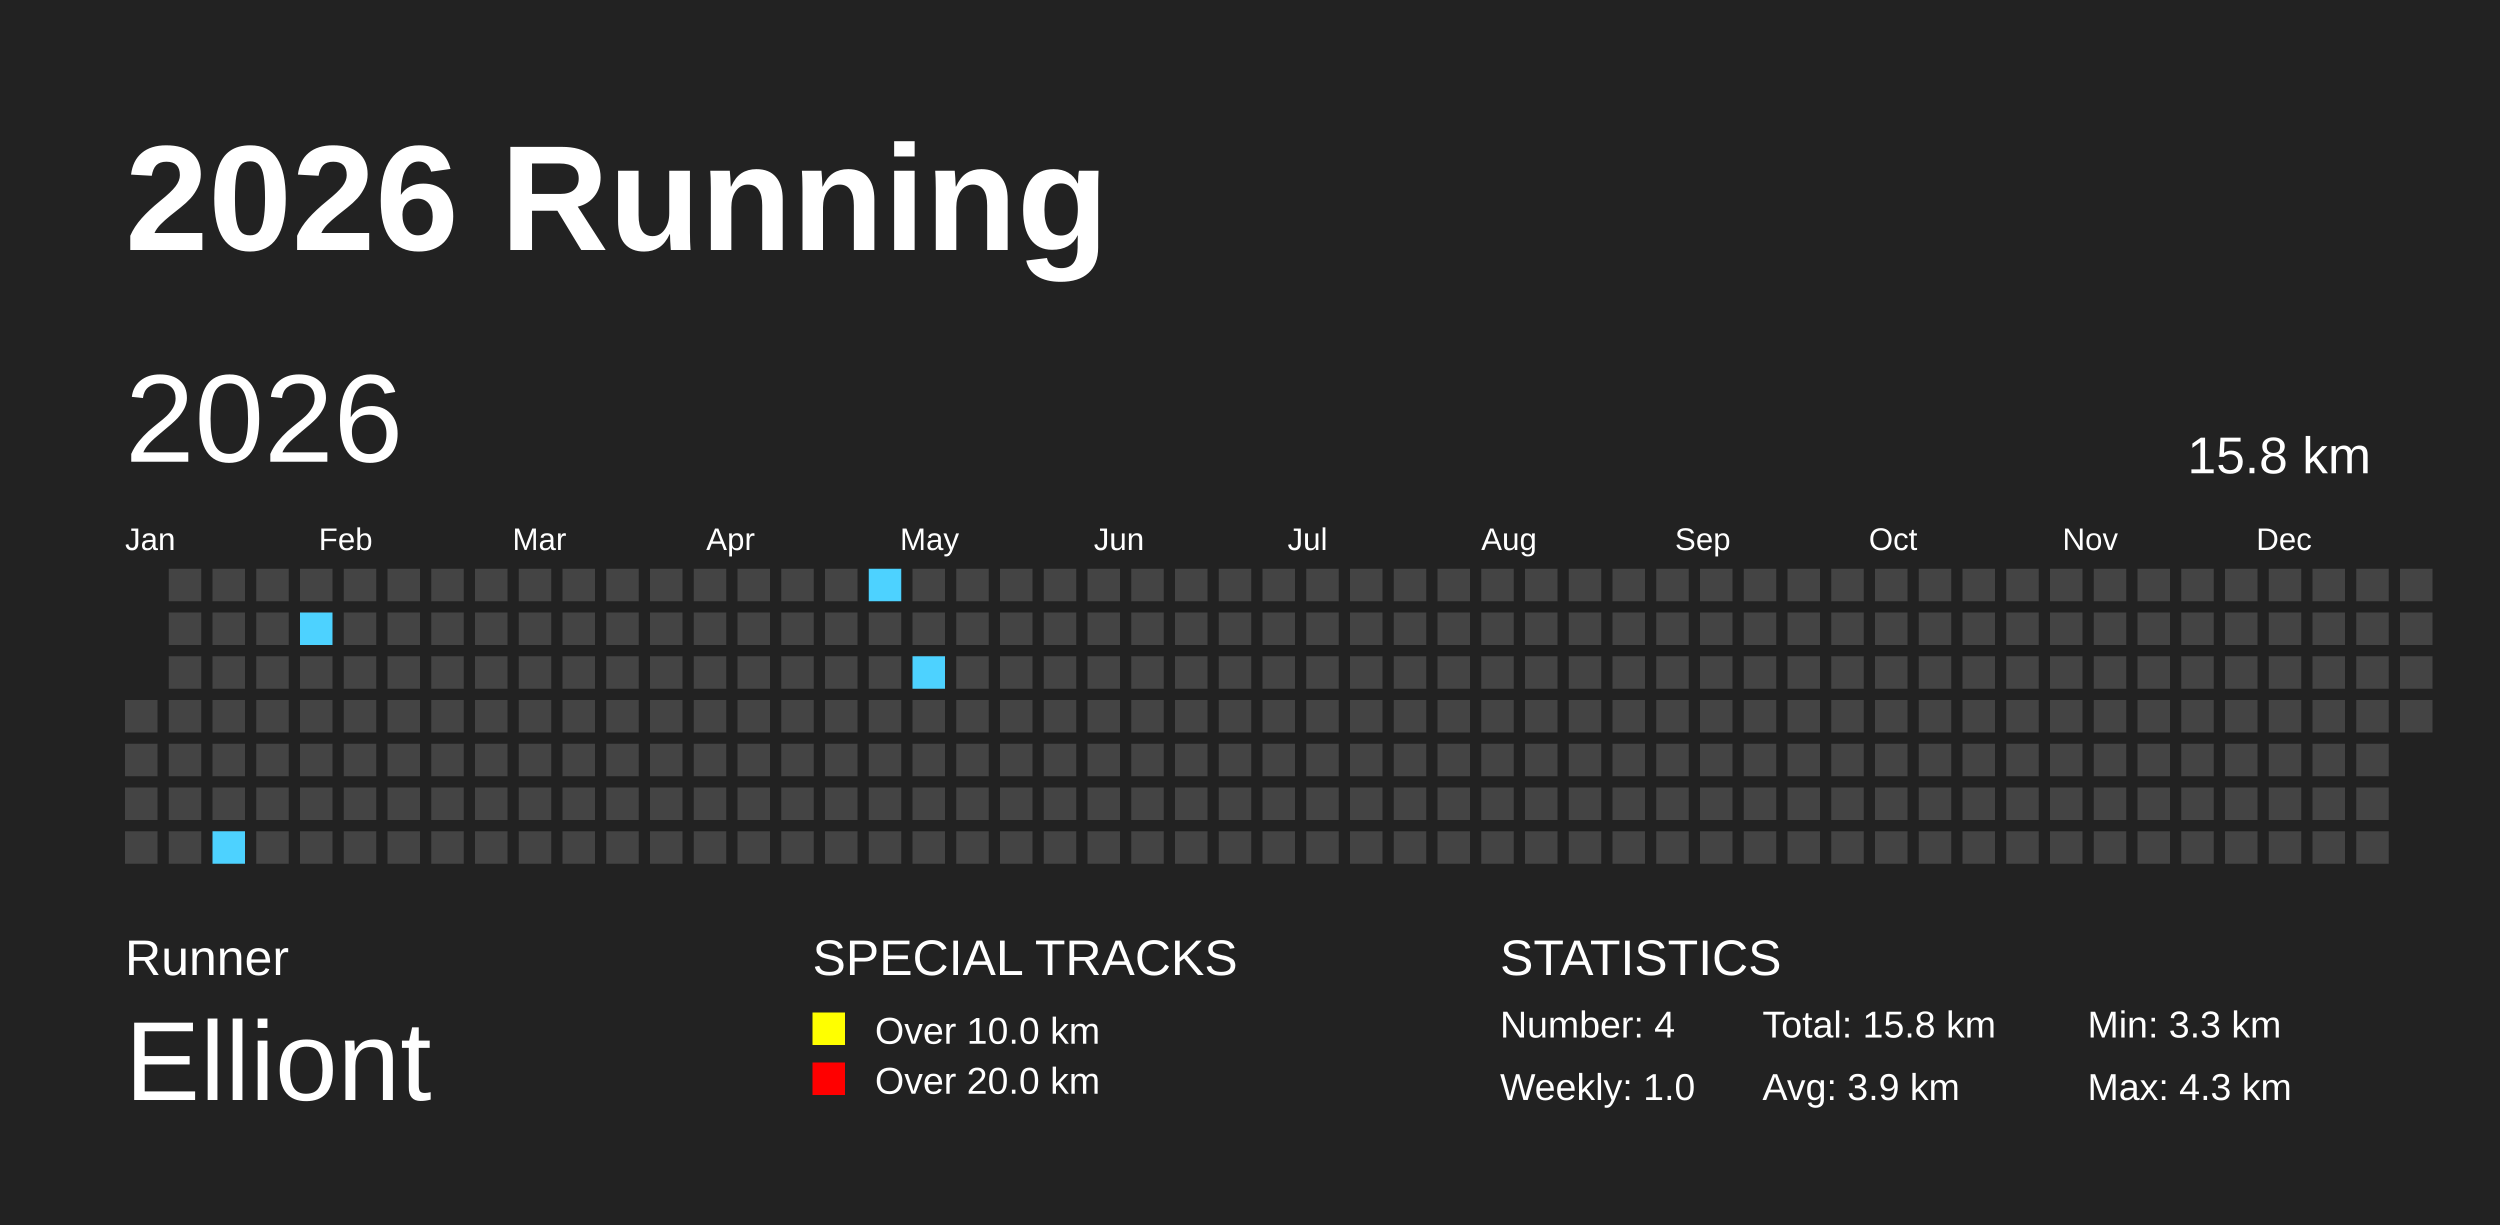
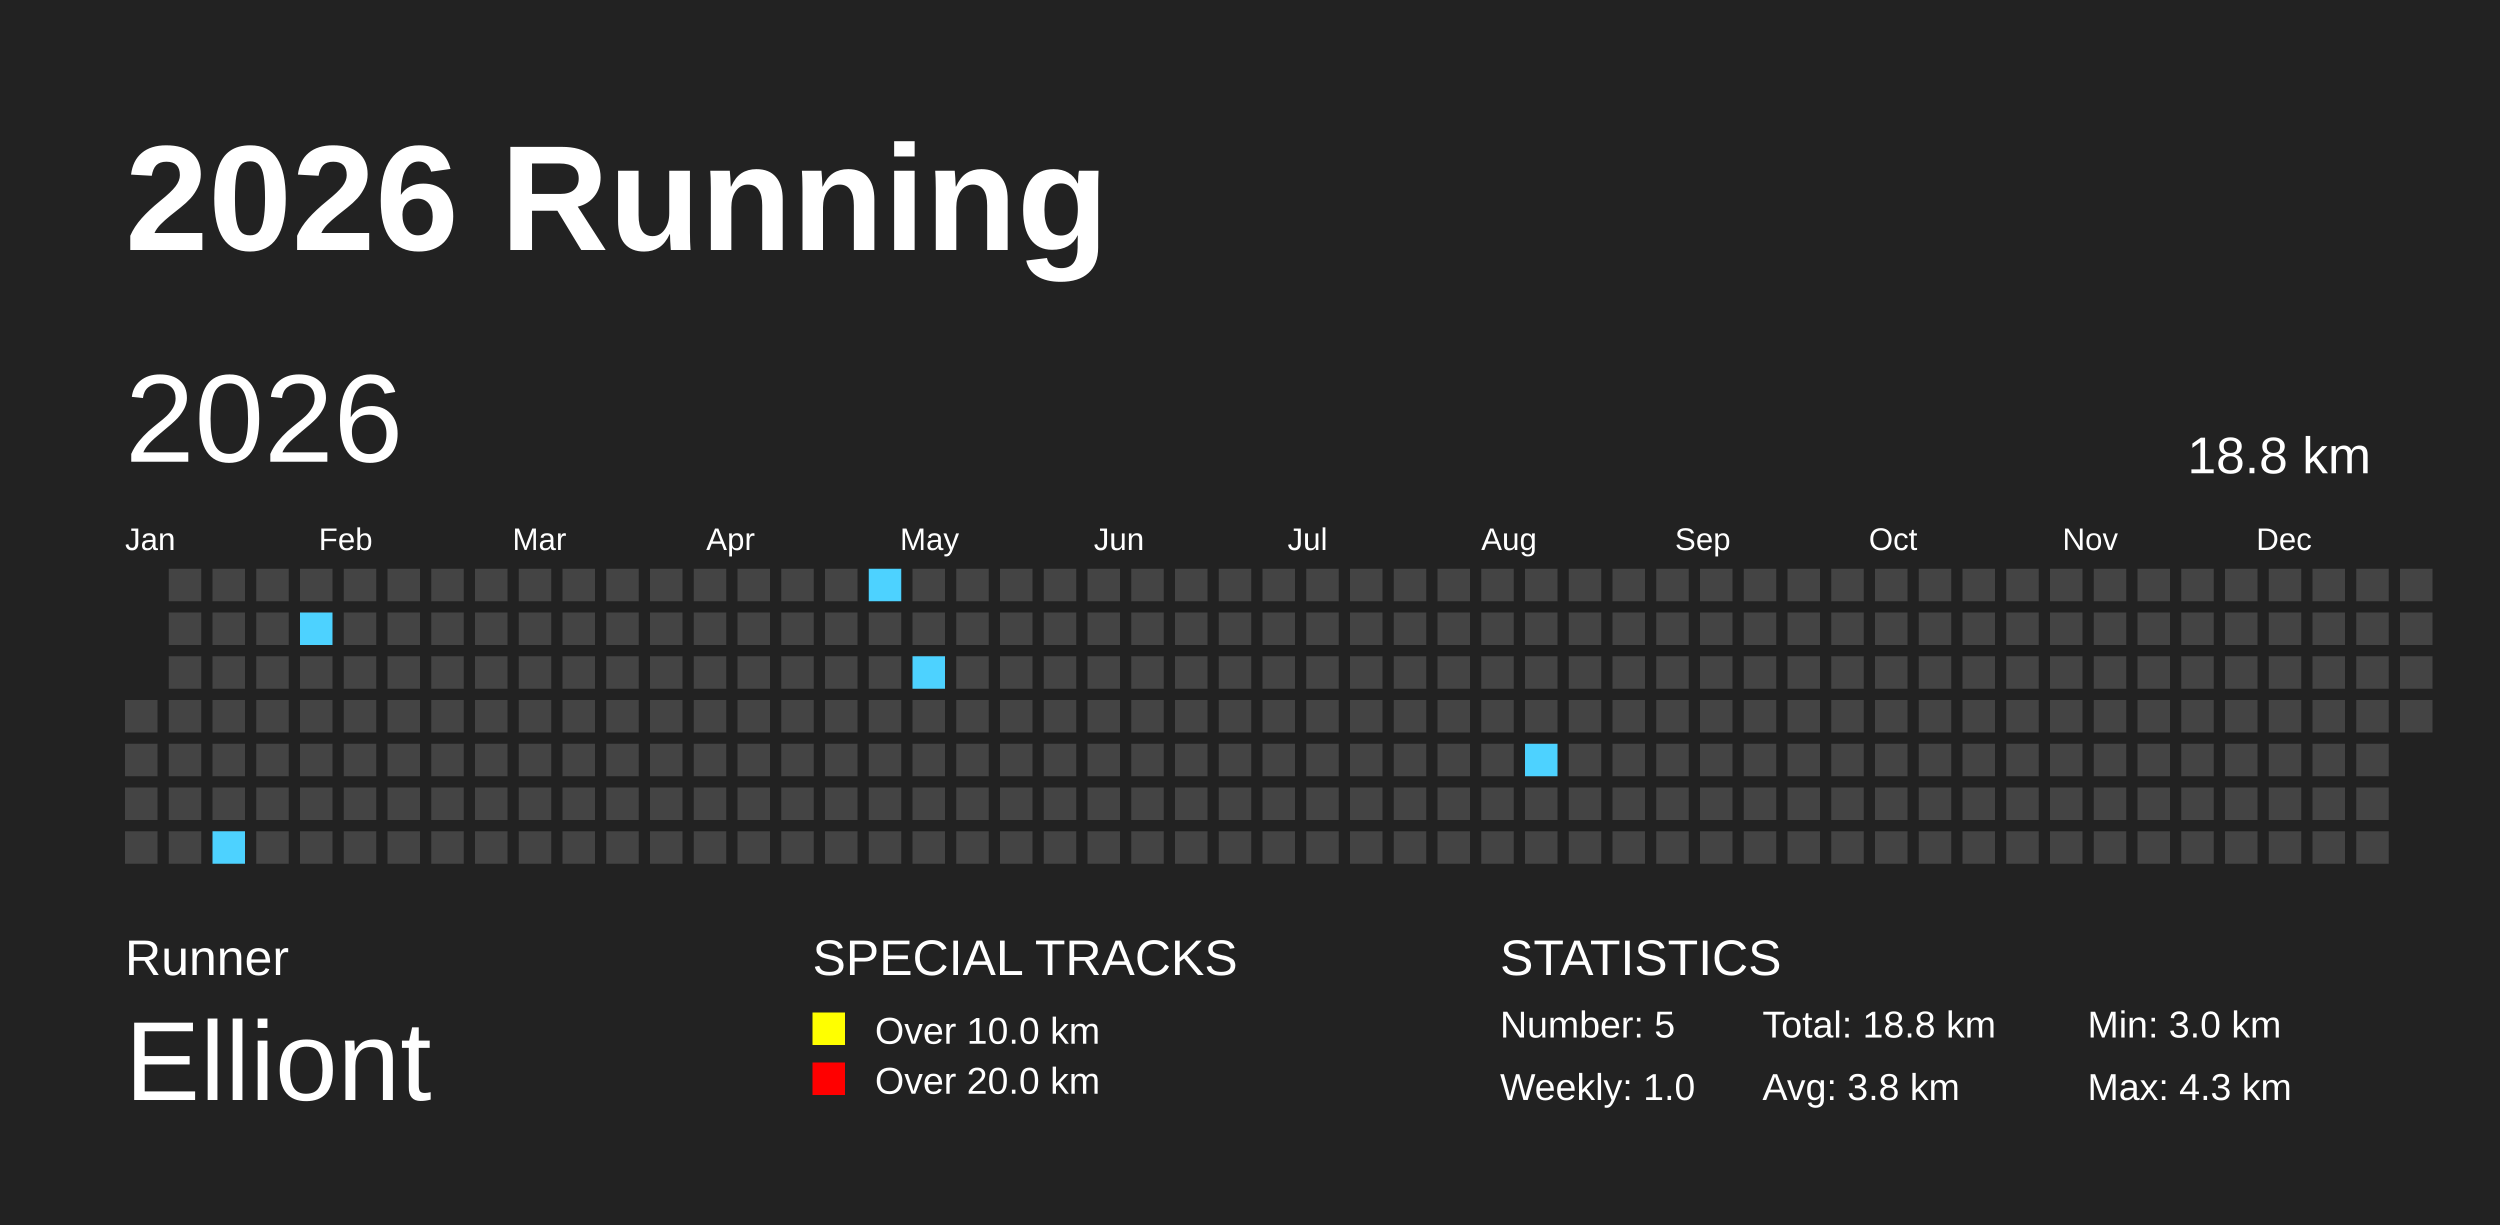
<svg xmlns="http://www.w3.org/2000/svg" baseProfile="full" height="98mm" version="1.1" viewBox="0,0,200,98" width="200mm">
  <defs />
  <rect fill="#222222" height="98" width="200" x="0" y="0" />
  <text fill="#FFFFFF" style="font-size:12px; font-family:Arial; font-weight:bold;" x="10" y="20">2026 Running</text>
  <text fill="#FFFFFF" style="font-size:4px; font-family:Arial" x="10" y="78">Runner</text>
  <text fill="#FFFFFF" style="font-size:9px; font-family:Arial" x="10" y="88">Elliont</text>
  <text fill="#FFFFFF" style="font-size:4px; font-family:Arial" x="65" y="78">SPECIAL TRACKS</text>
  <rect fill="yellow" height="2.6" width="2.6" x="65" y="81" />
  <text fill="#FFFFFF" style="font-size:3px; font-family:Arial" x="70" y="83.5">Over 10.0 km</text>
  <rect fill="red" height="2.6" width="2.6" x="65" y="85" />
  <text fill="#FFFFFF" style="font-size:3px; font-family:Arial" x="70" y="87.5">Over 20.0 km</text>
  <text fill="#FFFFFF" style="font-size:4px; font-family:Arial" x="120" y="78">STATISTICS</text>
-   <text fill="#FFFFFF" style="font-size:3px; font-family:Arial" x="120" y="83">Number: 4</text>
+   <text fill="#FFFFFF" style="font-size:3px; font-family:Arial" x="120" y="83">Number: 5</text>
  <text fill="#FFFFFF" style="font-size:3px; font-family:Arial" x="120" y="88">Weekly: 1.0</text>
-   <text fill="#FFFFFF" style="font-size:3px; font-family:Arial" x="141" y="83">Total: 15.8 km</text>
-   <text fill="#FFFFFF" style="font-size:3px; font-family:Arial" x="141" y="88">Avg: 3.9 km</text>
-   <text fill="#FFFFFF" style="font-size:3px; font-family:Arial" x="167" y="83">Min: 3.3 km</text>
+   <text fill="#FFFFFF" style="font-size:3px; font-family:Arial" x="141" y="83">Total: 18.8 km</text>
+   <text fill="#FFFFFF" style="font-size:3px; font-family:Arial" x="141" y="88">Avg: 3.8 km</text>
+   <text fill="#FFFFFF" style="font-size:3px; font-family:Arial" x="167" y="83">Min: 3.0 km</text>
  <text fill="#FFFFFF" style="font-size:3px; font-family:Arial" x="167" y="88">Max: 4.3 km</text>
  <text dominant-baseline="hanging" fill="#FFFFFF" style="font-size:10.0px; font-family:Arial;" x="10" y="30">2026</text>
-   <text dominant-baseline="hanging" fill="#FFFFFF" style="font-size:4.125px; font-family:Arial;" x="175" y="35">15.8 km</text>
+   <text dominant-baseline="hanging" fill="#FFFFFF" style="font-size:4.125px; font-family:Arial;" x="175" y="35">18.8 km</text>
  <text fill="#FFFFFF" style="font-size:2.5px; font-family:Arial" x="10.0" y="44">Jan</text>
  <text fill="#FFFFFF" style="font-size:2.5px; font-family:Arial" x="25.5" y="44">Feb</text>
  <text fill="#FFFFFF" style="font-size:2.5px; font-family:Arial" x="41.0" y="44">Mar</text>
  <text fill="#FFFFFF" style="font-size:2.5px; font-family:Arial" x="56.5" y="44">Apr</text>
  <text fill="#FFFFFF" style="font-size:2.5px; font-family:Arial" x="72.0" y="44">May</text>
  <text fill="#FFFFFF" style="font-size:2.5px; font-family:Arial" x="87.5" y="44">Jun</text>
  <text fill="#FFFFFF" style="font-size:2.5px; font-family:Arial" x="103.0" y="44">Jul</text>
  <text fill="#FFFFFF" style="font-size:2.5px; font-family:Arial" x="118.5" y="44">Aug</text>
  <text fill="#FFFFFF" style="font-size:2.5px; font-family:Arial" x="134.0" y="44">Sep</text>
  <text fill="#FFFFFF" style="font-size:2.5px; font-family:Arial" x="149.5" y="44">Oct</text>
  <text fill="#FFFFFF" style="font-size:2.5px; font-family:Arial" x="165.0" y="44">Nov</text>
  <text fill="#FFFFFF" style="font-size:2.5px; font-family:Arial" x="180.5" y="44">Dec</text>
  <rect fill="#444444" height="2.6" width="2.6" x="10.0" y="56.0" />
  <rect fill="#444444" height="2.6" width="2.6" x="10.0" y="59.5" />
  <rect fill="#444444" height="2.6" width="2.6" x="10.0" y="63.0" />
  <rect fill="#444444" height="2.6" width="2.6" x="10.0" y="66.5" />
  <rect fill="#444444" height="2.6" width="2.6" x="13.5" y="45.5" />
  <rect fill="#444444" height="2.6" width="2.6" x="13.5" y="49.0" />
  <rect fill="#444444" height="2.6" width="2.6" x="13.5" y="52.5" />
  <rect fill="#444444" height="2.6" width="2.6" x="13.5" y="56.0" />
  <rect fill="#444444" height="2.6" width="2.6" x="13.5" y="59.5" />
  <rect fill="#444444" height="2.6" width="2.6" x="13.5" y="63.0" />
  <rect fill="#444444" height="2.6" width="2.6" x="13.5" y="66.5" />
  <rect fill="#444444" height="2.6" width="2.6" x="17.0" y="45.5" />
  <rect fill="#444444" height="2.6" width="2.6" x="17.0" y="49.0" />
  <rect fill="#444444" height="2.6" width="2.6" x="17.0" y="52.5" />
  <rect fill="#444444" height="2.6" width="2.6" x="17.0" y="56.0" />
  <rect fill="#444444" height="2.6" width="2.6" x="17.0" y="59.5" />
  <rect fill="#444444" height="2.6" width="2.6" x="17.0" y="63.0" />
  <rect fill="#4DD2FF" height="2.6" width="2.6" x="17.0" y="66.5" />
  <rect fill="#444444" height="2.6" width="2.6" x="20.5" y="45.5" />
  <rect fill="#444444" height="2.6" width="2.6" x="20.5" y="49.0" />
  <rect fill="#444444" height="2.6" width="2.6" x="20.5" y="52.5" />
  <rect fill="#444444" height="2.6" width="2.6" x="20.5" y="56.0" />
  <rect fill="#444444" height="2.6" width="2.6" x="20.5" y="59.5" />
  <rect fill="#444444" height="2.6" width="2.6" x="20.5" y="63.0" />
  <rect fill="#444444" height="2.6" width="2.6" x="20.5" y="66.5" />
  <rect fill="#444444" height="2.6" width="2.6" x="24.0" y="45.5" />
  <rect fill="#4DD2FF" height="2.6" width="2.6" x="24.0" y="49.0" />
  <rect fill="#444444" height="2.6" width="2.6" x="24.0" y="52.5" />
  <rect fill="#444444" height="2.6" width="2.6" x="24.0" y="56.0" />
  <rect fill="#444444" height="2.6" width="2.6" x="24.0" y="59.5" />
  <rect fill="#444444" height="2.6" width="2.6" x="24.0" y="63.0" />
  <rect fill="#444444" height="2.6" width="2.6" x="24.0" y="66.5" />
  <rect fill="#444444" height="2.6" width="2.6" x="27.5" y="45.5" />
  <rect fill="#444444" height="2.6" width="2.6" x="27.5" y="49.0" />
  <rect fill="#444444" height="2.6" width="2.6" x="27.5" y="52.5" />
  <rect fill="#444444" height="2.6" width="2.6" x="27.5" y="56.0" />
  <rect fill="#444444" height="2.6" width="2.6" x="27.5" y="59.5" />
  <rect fill="#444444" height="2.6" width="2.6" x="27.5" y="63.0" />
  <rect fill="#444444" height="2.6" width="2.6" x="27.5" y="66.5" />
  <rect fill="#444444" height="2.6" width="2.6" x="31.0" y="45.5" />
  <rect fill="#444444" height="2.6" width="2.6" x="31.0" y="49.0" />
  <rect fill="#444444" height="2.6" width="2.6" x="31.0" y="52.5" />
  <rect fill="#444444" height="2.6" width="2.6" x="31.0" y="56.0" />
  <rect fill="#444444" height="2.6" width="2.6" x="31.0" y="59.5" />
  <rect fill="#444444" height="2.6" width="2.6" x="31.0" y="63.0" />
  <rect fill="#444444" height="2.6" width="2.6" x="31.0" y="66.5" />
  <rect fill="#444444" height="2.6" width="2.6" x="34.5" y="45.5" />
  <rect fill="#444444" height="2.6" width="2.6" x="34.5" y="49.0" />
  <rect fill="#444444" height="2.6" width="2.6" x="34.5" y="52.5" />
  <rect fill="#444444" height="2.6" width="2.6" x="34.5" y="56.0" />
  <rect fill="#444444" height="2.6" width="2.6" x="34.5" y="59.5" />
  <rect fill="#444444" height="2.6" width="2.6" x="34.5" y="63.0" />
  <rect fill="#444444" height="2.6" width="2.6" x="34.5" y="66.5" />
  <rect fill="#444444" height="2.6" width="2.6" x="38.0" y="45.5" />
  <rect fill="#444444" height="2.6" width="2.6" x="38.0" y="49.0" />
  <rect fill="#444444" height="2.6" width="2.6" x="38.0" y="52.5" />
  <rect fill="#444444" height="2.6" width="2.6" x="38.0" y="56.0" />
  <rect fill="#444444" height="2.6" width="2.6" x="38.0" y="59.5" />
  <rect fill="#444444" height="2.6" width="2.6" x="38.0" y="63.0" />
  <rect fill="#444444" height="2.6" width="2.6" x="38.0" y="66.5" />
  <rect fill="#444444" height="2.6" width="2.6" x="41.5" y="45.5" />
  <rect fill="#444444" height="2.6" width="2.6" x="41.5" y="49.0" />
  <rect fill="#444444" height="2.6" width="2.6" x="41.5" y="52.5" />
  <rect fill="#444444" height="2.6" width="2.6" x="41.5" y="56.0" />
  <rect fill="#444444" height="2.6" width="2.6" x="41.5" y="59.5" />
  <rect fill="#444444" height="2.6" width="2.6" x="41.5" y="63.0" />
  <rect fill="#444444" height="2.6" width="2.6" x="41.5" y="66.5" />
  <rect fill="#444444" height="2.6" width="2.6" x="45.0" y="45.5" />
  <rect fill="#444444" height="2.6" width="2.6" x="45.0" y="49.0" />
  <rect fill="#444444" height="2.6" width="2.6" x="45.0" y="52.5" />
  <rect fill="#444444" height="2.6" width="2.6" x="45.0" y="56.0" />
  <rect fill="#444444" height="2.6" width="2.6" x="45.0" y="59.5" />
  <rect fill="#444444" height="2.6" width="2.6" x="45.0" y="63.0" />
  <rect fill="#444444" height="2.6" width="2.6" x="45.0" y="66.5" />
  <rect fill="#444444" height="2.6" width="2.6" x="48.5" y="45.5" />
  <rect fill="#444444" height="2.6" width="2.6" x="48.5" y="49.0" />
  <rect fill="#444444" height="2.6" width="2.6" x="48.5" y="52.5" />
  <rect fill="#444444" height="2.6" width="2.6" x="48.5" y="56.0" />
  <rect fill="#444444" height="2.6" width="2.6" x="48.5" y="59.5" />
  <rect fill="#444444" height="2.6" width="2.6" x="48.5" y="63.0" />
  <rect fill="#444444" height="2.6" width="2.6" x="48.5" y="66.5" />
  <rect fill="#444444" height="2.6" width="2.6" x="52.0" y="45.5" />
  <rect fill="#444444" height="2.6" width="2.6" x="52.0" y="49.0" />
  <rect fill="#444444" height="2.6" width="2.6" x="52.0" y="52.5" />
  <rect fill="#444444" height="2.6" width="2.6" x="52.0" y="56.0" />
  <rect fill="#444444" height="2.6" width="2.6" x="52.0" y="59.5" />
  <rect fill="#444444" height="2.6" width="2.6" x="52.0" y="63.0" />
  <rect fill="#444444" height="2.6" width="2.6" x="52.0" y="66.5" />
  <rect fill="#444444" height="2.6" width="2.6" x="55.5" y="45.5" />
  <rect fill="#444444" height="2.6" width="2.6" x="55.5" y="49.0" />
  <rect fill="#444444" height="2.6" width="2.6" x="55.5" y="52.5" />
  <rect fill="#444444" height="2.6" width="2.6" x="55.5" y="56.0" />
  <rect fill="#444444" height="2.6" width="2.6" x="55.5" y="59.5" />
  <rect fill="#444444" height="2.6" width="2.6" x="55.5" y="63.0" />
  <rect fill="#444444" height="2.6" width="2.6" x="55.5" y="66.5" />
  <rect fill="#444444" height="2.6" width="2.6" x="59.0" y="45.5" />
  <rect fill="#444444" height="2.6" width="2.6" x="59.0" y="49.0" />
  <rect fill="#444444" height="2.6" width="2.6" x="59.0" y="52.5" />
  <rect fill="#444444" height="2.6" width="2.6" x="59.0" y="56.0" />
  <rect fill="#444444" height="2.6" width="2.6" x="59.0" y="59.5" />
  <rect fill="#444444" height="2.6" width="2.6" x="59.0" y="63.0" />
  <rect fill="#444444" height="2.6" width="2.6" x="59.0" y="66.5" />
  <rect fill="#444444" height="2.6" width="2.6" x="62.5" y="45.5" />
  <rect fill="#444444" height="2.6" width="2.6" x="62.5" y="49.0" />
  <rect fill="#444444" height="2.6" width="2.6" x="62.5" y="52.5" />
  <rect fill="#444444" height="2.6" width="2.6" x="62.5" y="56.0" />
  <rect fill="#444444" height="2.6" width="2.6" x="62.5" y="59.5" />
  <rect fill="#444444" height="2.6" width="2.6" x="62.5" y="63.0" />
  <rect fill="#444444" height="2.6" width="2.6" x="62.5" y="66.5" />
  <rect fill="#444444" height="2.6" width="2.6" x="66.0" y="45.5" />
  <rect fill="#444444" height="2.6" width="2.6" x="66.0" y="49.0" />
  <rect fill="#444444" height="2.6" width="2.6" x="66.0" y="52.5" />
  <rect fill="#444444" height="2.6" width="2.6" x="66.0" y="56.0" />
  <rect fill="#444444" height="2.6" width="2.6" x="66.0" y="59.5" />
  <rect fill="#444444" height="2.6" width="2.6" x="66.0" y="63.0" />
  <rect fill="#444444" height="2.6" width="2.6" x="66.0" y="66.5" />
  <rect fill="#4DD2FF" height="2.6" width="2.6" x="69.5" y="45.5" />
  <rect fill="#444444" height="2.6" width="2.6" x="69.5" y="49.0" />
  <rect fill="#444444" height="2.6" width="2.6" x="69.5" y="52.5" />
  <rect fill="#444444" height="2.6" width="2.6" x="69.5" y="56.0" />
  <rect fill="#444444" height="2.6" width="2.6" x="69.5" y="59.5" />
  <rect fill="#444444" height="2.6" width="2.6" x="69.5" y="63.0" />
  <rect fill="#444444" height="2.6" width="2.6" x="69.5" y="66.5" />
  <rect fill="#444444" height="2.6" width="2.6" x="73.0" y="45.5" />
  <rect fill="#444444" height="2.6" width="2.6" x="73.0" y="49.0" />
  <rect fill="#4DD2FF" height="2.6" width="2.6" x="73.0" y="52.5" />
  <rect fill="#444444" height="2.6" width="2.6" x="73.0" y="56.0" />
  <rect fill="#444444" height="2.6" width="2.6" x="73.0" y="59.5" />
  <rect fill="#444444" height="2.6" width="2.6" x="73.0" y="63.0" />
  <rect fill="#444444" height="2.6" width="2.6" x="73.0" y="66.5" />
  <rect fill="#444444" height="2.6" width="2.6" x="76.5" y="45.5" />
  <rect fill="#444444" height="2.6" width="2.6" x="76.5" y="49.0" />
  <rect fill="#444444" height="2.6" width="2.6" x="76.5" y="52.5" />
  <rect fill="#444444" height="2.6" width="2.6" x="76.5" y="56.0" />
  <rect fill="#444444" height="2.6" width="2.6" x="76.5" y="59.5" />
  <rect fill="#444444" height="2.6" width="2.6" x="76.5" y="63.0" />
  <rect fill="#444444" height="2.6" width="2.6" x="76.5" y="66.5" />
  <rect fill="#444444" height="2.6" width="2.6" x="80.0" y="45.5" />
  <rect fill="#444444" height="2.6" width="2.6" x="80.0" y="49.0" />
  <rect fill="#444444" height="2.6" width="2.6" x="80.0" y="52.5" />
  <rect fill="#444444" height="2.6" width="2.6" x="80.0" y="56.0" />
  <rect fill="#444444" height="2.6" width="2.6" x="80.0" y="59.5" />
  <rect fill="#444444" height="2.6" width="2.6" x="80.0" y="63.0" />
  <rect fill="#444444" height="2.6" width="2.6" x="80.0" y="66.5" />
  <rect fill="#444444" height="2.6" width="2.6" x="83.5" y="45.5" />
  <rect fill="#444444" height="2.6" width="2.6" x="83.5" y="49.0" />
  <rect fill="#444444" height="2.6" width="2.6" x="83.5" y="52.5" />
  <rect fill="#444444" height="2.6" width="2.6" x="83.5" y="56.0" />
  <rect fill="#444444" height="2.6" width="2.6" x="83.5" y="59.5" />
  <rect fill="#444444" height="2.6" width="2.6" x="83.5" y="63.0" />
  <rect fill="#444444" height="2.6" width="2.6" x="83.5" y="66.5" />
  <rect fill="#444444" height="2.6" width="2.6" x="87.0" y="45.5" />
  <rect fill="#444444" height="2.6" width="2.6" x="87.0" y="49.0" />
  <rect fill="#444444" height="2.6" width="2.6" x="87.0" y="52.5" />
  <rect fill="#444444" height="2.6" width="2.6" x="87.0" y="56.0" />
  <rect fill="#444444" height="2.6" width="2.6" x="87.0" y="59.5" />
  <rect fill="#444444" height="2.6" width="2.6" x="87.0" y="63.0" />
  <rect fill="#444444" height="2.6" width="2.6" x="87.0" y="66.5" />
  <rect fill="#444444" height="2.6" width="2.6" x="90.5" y="45.5" />
  <rect fill="#444444" height="2.6" width="2.6" x="90.5" y="49.0" />
  <rect fill="#444444" height="2.6" width="2.6" x="90.5" y="52.5" />
  <rect fill="#444444" height="2.6" width="2.6" x="90.5" y="56.0" />
  <rect fill="#444444" height="2.6" width="2.6" x="90.5" y="59.5" />
  <rect fill="#444444" height="2.6" width="2.6" x="90.5" y="63.0" />
  <rect fill="#444444" height="2.6" width="2.6" x="90.5" y="66.5" />
  <rect fill="#444444" height="2.6" width="2.6" x="94.0" y="45.5" />
  <rect fill="#444444" height="2.6" width="2.6" x="94.0" y="49.0" />
  <rect fill="#444444" height="2.6" width="2.6" x="94.0" y="52.5" />
  <rect fill="#444444" height="2.6" width="2.6" x="94.0" y="56.0" />
  <rect fill="#444444" height="2.6" width="2.6" x="94.0" y="59.5" />
  <rect fill="#444444" height="2.6" width="2.6" x="94.0" y="63.0" />
  <rect fill="#444444" height="2.6" width="2.6" x="94.0" y="66.5" />
  <rect fill="#444444" height="2.6" width="2.6" x="97.5" y="45.5" />
  <rect fill="#444444" height="2.6" width="2.6" x="97.5" y="49.0" />
  <rect fill="#444444" height="2.6" width="2.6" x="97.5" y="52.5" />
  <rect fill="#444444" height="2.6" width="2.6" x="97.5" y="56.0" />
  <rect fill="#444444" height="2.6" width="2.6" x="97.5" y="59.5" />
  <rect fill="#444444" height="2.6" width="2.6" x="97.5" y="63.0" />
  <rect fill="#444444" height="2.6" width="2.6" x="97.5" y="66.5" />
  <rect fill="#444444" height="2.6" width="2.6" x="101.0" y="45.5" />
  <rect fill="#444444" height="2.6" width="2.6" x="101.0" y="49.0" />
  <rect fill="#444444" height="2.6" width="2.6" x="101.0" y="52.5" />
  <rect fill="#444444" height="2.6" width="2.6" x="101.0" y="56.0" />
  <rect fill="#444444" height="2.6" width="2.6" x="101.0" y="59.5" />
  <rect fill="#444444" height="2.6" width="2.6" x="101.0" y="63.0" />
  <rect fill="#444444" height="2.6" width="2.6" x="101.0" y="66.5" />
  <rect fill="#444444" height="2.6" width="2.6" x="104.5" y="45.5" />
  <rect fill="#444444" height="2.6" width="2.6" x="104.5" y="49.0" />
  <rect fill="#444444" height="2.6" width="2.6" x="104.5" y="52.5" />
  <rect fill="#444444" height="2.6" width="2.6" x="104.5" y="56.0" />
  <rect fill="#444444" height="2.6" width="2.6" x="104.5" y="59.5" />
  <rect fill="#444444" height="2.6" width="2.6" x="104.5" y="63.0" />
  <rect fill="#444444" height="2.6" width="2.6" x="104.5" y="66.5" />
  <rect fill="#444444" height="2.6" width="2.6" x="108.0" y="45.5" />
  <rect fill="#444444" height="2.6" width="2.6" x="108.0" y="49.0" />
  <rect fill="#444444" height="2.6" width="2.6" x="108.0" y="52.5" />
  <rect fill="#444444" height="2.6" width="2.6" x="108.0" y="56.0" />
  <rect fill="#444444" height="2.6" width="2.6" x="108.0" y="59.5" />
  <rect fill="#444444" height="2.6" width="2.6" x="108.0" y="63.0" />
  <rect fill="#444444" height="2.6" width="2.6" x="108.0" y="66.5" />
  <rect fill="#444444" height="2.6" width="2.6" x="111.5" y="45.5" />
  <rect fill="#444444" height="2.6" width="2.6" x="111.5" y="49.0" />
  <rect fill="#444444" height="2.6" width="2.6" x="111.5" y="52.5" />
  <rect fill="#444444" height="2.6" width="2.6" x="111.5" y="56.0" />
  <rect fill="#444444" height="2.6" width="2.6" x="111.5" y="59.5" />
  <rect fill="#444444" height="2.6" width="2.6" x="111.5" y="63.0" />
  <rect fill="#444444" height="2.6" width="2.6" x="111.5" y="66.5" />
  <rect fill="#444444" height="2.6" width="2.6" x="115.0" y="45.5" />
  <rect fill="#444444" height="2.6" width="2.6" x="115.0" y="49.0" />
  <rect fill="#444444" height="2.6" width="2.6" x="115.0" y="52.5" />
  <rect fill="#444444" height="2.6" width="2.6" x="115.0" y="56.0" />
  <rect fill="#444444" height="2.6" width="2.6" x="115.0" y="59.5" />
  <rect fill="#444444" height="2.6" width="2.6" x="115.0" y="63.0" />
  <rect fill="#444444" height="2.6" width="2.6" x="115.0" y="66.5" />
  <rect fill="#444444" height="2.6" width="2.6" x="118.5" y="45.5" />
  <rect fill="#444444" height="2.6" width="2.6" x="118.5" y="49.0" />
  <rect fill="#444444" height="2.6" width="2.6" x="118.5" y="52.5" />
  <rect fill="#444444" height="2.6" width="2.6" x="118.5" y="56.0" />
  <rect fill="#444444" height="2.6" width="2.6" x="118.5" y="59.5" />
  <rect fill="#444444" height="2.6" width="2.6" x="118.5" y="63.0" />
  <rect fill="#444444" height="2.6" width="2.6" x="118.5" y="66.5" />
  <rect fill="#444444" height="2.6" width="2.6" x="122.0" y="45.5" />
  <rect fill="#444444" height="2.6" width="2.6" x="122.0" y="49.0" />
  <rect fill="#444444" height="2.6" width="2.6" x="122.0" y="52.5" />
  <rect fill="#444444" height="2.6" width="2.6" x="122.0" y="56.0" />
-   <rect fill="#444444" height="2.6" width="2.6" x="122.0" y="59.5" />
+   <rect fill="#4DD2FF" height="2.6" width="2.6" x="122.0" y="59.5" />
  <rect fill="#444444" height="2.6" width="2.6" x="122.0" y="63.0" />
  <rect fill="#444444" height="2.6" width="2.6" x="122.0" y="66.5" />
  <rect fill="#444444" height="2.6" width="2.6" x="125.5" y="45.5" />
  <rect fill="#444444" height="2.6" width="2.6" x="125.5" y="49.0" />
  <rect fill="#444444" height="2.6" width="2.6" x="125.5" y="52.5" />
  <rect fill="#444444" height="2.6" width="2.6" x="125.5" y="56.0" />
  <rect fill="#444444" height="2.6" width="2.6" x="125.5" y="59.5" />
  <rect fill="#444444" height="2.6" width="2.6" x="125.5" y="63.0" />
  <rect fill="#444444" height="2.6" width="2.6" x="125.5" y="66.5" />
  <rect fill="#444444" height="2.6" width="2.6" x="129.0" y="45.5" />
  <rect fill="#444444" height="2.6" width="2.6" x="129.0" y="49.0" />
  <rect fill="#444444" height="2.6" width="2.6" x="129.0" y="52.5" />
  <rect fill="#444444" height="2.6" width="2.6" x="129.0" y="56.0" />
  <rect fill="#444444" height="2.6" width="2.6" x="129.0" y="59.5" />
  <rect fill="#444444" height="2.6" width="2.6" x="129.0" y="63.0" />
  <rect fill="#444444" height="2.6" width="2.6" x="129.0" y="66.5" />
  <rect fill="#444444" height="2.6" width="2.6" x="132.5" y="45.5" />
  <rect fill="#444444" height="2.6" width="2.6" x="132.5" y="49.0" />
  <rect fill="#444444" height="2.6" width="2.6" x="132.5" y="52.5" />
  <rect fill="#444444" height="2.6" width="2.6" x="132.5" y="56.0" />
  <rect fill="#444444" height="2.6" width="2.6" x="132.5" y="59.5" />
  <rect fill="#444444" height="2.6" width="2.6" x="132.5" y="63.0" />
  <rect fill="#444444" height="2.6" width="2.6" x="132.5" y="66.5" />
  <rect fill="#444444" height="2.6" width="2.6" x="136.0" y="45.5" />
  <rect fill="#444444" height="2.6" width="2.6" x="136.0" y="49.0" />
  <rect fill="#444444" height="2.6" width="2.6" x="136.0" y="52.5" />
  <rect fill="#444444" height="2.6" width="2.6" x="136.0" y="56.0" />
  <rect fill="#444444" height="2.6" width="2.6" x="136.0" y="59.5" />
  <rect fill="#444444" height="2.6" width="2.6" x="136.0" y="63.0" />
  <rect fill="#444444" height="2.6" width="2.6" x="136.0" y="66.5" />
  <rect fill="#444444" height="2.6" width="2.6" x="139.5" y="45.5" />
  <rect fill="#444444" height="2.6" width="2.6" x="139.5" y="49.0" />
  <rect fill="#444444" height="2.6" width="2.6" x="139.5" y="52.5" />
  <rect fill="#444444" height="2.6" width="2.6" x="139.5" y="56.0" />
  <rect fill="#444444" height="2.6" width="2.6" x="139.5" y="59.5" />
  <rect fill="#444444" height="2.6" width="2.6" x="139.5" y="63.0" />
  <rect fill="#444444" height="2.6" width="2.6" x="139.5" y="66.5" />
  <rect fill="#444444" height="2.6" width="2.6" x="143.0" y="45.5" />
  <rect fill="#444444" height="2.6" width="2.6" x="143.0" y="49.0" />
  <rect fill="#444444" height="2.6" width="2.6" x="143.0" y="52.5" />
  <rect fill="#444444" height="2.6" width="2.6" x="143.0" y="56.0" />
  <rect fill="#444444" height="2.6" width="2.6" x="143.0" y="59.5" />
  <rect fill="#444444" height="2.6" width="2.6" x="143.0" y="63.0" />
  <rect fill="#444444" height="2.6" width="2.6" x="143.0" y="66.5" />
  <rect fill="#444444" height="2.6" width="2.6" x="146.5" y="45.5" />
  <rect fill="#444444" height="2.6" width="2.6" x="146.5" y="49.0" />
  <rect fill="#444444" height="2.6" width="2.6" x="146.5" y="52.5" />
  <rect fill="#444444" height="2.6" width="2.6" x="146.5" y="56.0" />
  <rect fill="#444444" height="2.6" width="2.6" x="146.5" y="59.5" />
  <rect fill="#444444" height="2.6" width="2.6" x="146.5" y="63.0" />
  <rect fill="#444444" height="2.6" width="2.6" x="146.5" y="66.5" />
  <rect fill="#444444" height="2.6" width="2.6" x="150.0" y="45.5" />
  <rect fill="#444444" height="2.6" width="2.6" x="150.0" y="49.0" />
  <rect fill="#444444" height="2.6" width="2.6" x="150.0" y="52.5" />
  <rect fill="#444444" height="2.6" width="2.6" x="150.0" y="56.0" />
  <rect fill="#444444" height="2.6" width="2.6" x="150.0" y="59.5" />
  <rect fill="#444444" height="2.6" width="2.6" x="150.0" y="63.0" />
  <rect fill="#444444" height="2.6" width="2.6" x="150.0" y="66.5" />
  <rect fill="#444444" height="2.6" width="2.6" x="153.5" y="45.5" />
  <rect fill="#444444" height="2.6" width="2.6" x="153.5" y="49.0" />
  <rect fill="#444444" height="2.6" width="2.6" x="153.5" y="52.5" />
  <rect fill="#444444" height="2.6" width="2.6" x="153.5" y="56.0" />
  <rect fill="#444444" height="2.6" width="2.6" x="153.5" y="59.5" />
  <rect fill="#444444" height="2.6" width="2.6" x="153.5" y="63.0" />
  <rect fill="#444444" height="2.6" width="2.6" x="153.5" y="66.5" />
  <rect fill="#444444" height="2.6" width="2.6" x="157.0" y="45.5" />
  <rect fill="#444444" height="2.6" width="2.6" x="157.0" y="49.0" />
  <rect fill="#444444" height="2.6" width="2.6" x="157.0" y="52.5" />
  <rect fill="#444444" height="2.6" width="2.6" x="157.0" y="56.0" />
  <rect fill="#444444" height="2.6" width="2.6" x="157.0" y="59.5" />
  <rect fill="#444444" height="2.6" width="2.6" x="157.0" y="63.0" />
  <rect fill="#444444" height="2.6" width="2.6" x="157.0" y="66.5" />
  <rect fill="#444444" height="2.6" width="2.6" x="160.5" y="45.5" />
  <rect fill="#444444" height="2.6" width="2.6" x="160.5" y="49.0" />
  <rect fill="#444444" height="2.6" width="2.6" x="160.5" y="52.5" />
  <rect fill="#444444" height="2.6" width="2.6" x="160.5" y="56.0" />
  <rect fill="#444444" height="2.6" width="2.6" x="160.5" y="59.5" />
  <rect fill="#444444" height="2.6" width="2.6" x="160.5" y="63.0" />
  <rect fill="#444444" height="2.6" width="2.6" x="160.5" y="66.5" />
  <rect fill="#444444" height="2.6" width="2.6" x="164.0" y="45.5" />
  <rect fill="#444444" height="2.6" width="2.6" x="164.0" y="49.0" />
  <rect fill="#444444" height="2.6" width="2.6" x="164.0" y="52.5" />
  <rect fill="#444444" height="2.6" width="2.6" x="164.0" y="56.0" />
  <rect fill="#444444" height="2.6" width="2.6" x="164.0" y="59.5" />
  <rect fill="#444444" height="2.6" width="2.6" x="164.0" y="63.0" />
  <rect fill="#444444" height="2.6" width="2.6" x="164.0" y="66.5" />
  <rect fill="#444444" height="2.6" width="2.6" x="167.5" y="45.5" />
  <rect fill="#444444" height="2.6" width="2.6" x="167.5" y="49.0" />
  <rect fill="#444444" height="2.6" width="2.6" x="167.5" y="52.5" />
  <rect fill="#444444" height="2.6" width="2.6" x="167.5" y="56.0" />
  <rect fill="#444444" height="2.6" width="2.6" x="167.5" y="59.5" />
  <rect fill="#444444" height="2.6" width="2.6" x="167.5" y="63.0" />
  <rect fill="#444444" height="2.6" width="2.6" x="167.5" y="66.5" />
  <rect fill="#444444" height="2.6" width="2.6" x="171.0" y="45.5" />
  <rect fill="#444444" height="2.6" width="2.6" x="171.0" y="49.0" />
  <rect fill="#444444" height="2.6" width="2.6" x="171.0" y="52.5" />
  <rect fill="#444444" height="2.6" width="2.6" x="171.0" y="56.0" />
  <rect fill="#444444" height="2.6" width="2.6" x="171.0" y="59.5" />
  <rect fill="#444444" height="2.6" width="2.6" x="171.0" y="63.0" />
  <rect fill="#444444" height="2.6" width="2.6" x="171.0" y="66.5" />
  <rect fill="#444444" height="2.6" width="2.6" x="174.5" y="45.5" />
  <rect fill="#444444" height="2.6" width="2.6" x="174.5" y="49.0" />
  <rect fill="#444444" height="2.6" width="2.6" x="174.5" y="52.5" />
  <rect fill="#444444" height="2.6" width="2.6" x="174.5" y="56.0" />
  <rect fill="#444444" height="2.6" width="2.6" x="174.5" y="59.5" />
  <rect fill="#444444" height="2.6" width="2.6" x="174.5" y="63.0" />
  <rect fill="#444444" height="2.6" width="2.6" x="174.5" y="66.5" />
  <rect fill="#444444" height="2.6" width="2.6" x="178.0" y="45.5" />
  <rect fill="#444444" height="2.6" width="2.6" x="178.0" y="49.0" />
  <rect fill="#444444" height="2.6" width="2.6" x="178.0" y="52.5" />
  <rect fill="#444444" height="2.6" width="2.6" x="178.0" y="56.0" />
  <rect fill="#444444" height="2.6" width="2.6" x="178.0" y="59.5" />
  <rect fill="#444444" height="2.6" width="2.6" x="178.0" y="63.0" />
  <rect fill="#444444" height="2.6" width="2.6" x="178.0" y="66.5" />
  <rect fill="#444444" height="2.6" width="2.6" x="181.5" y="45.5" />
  <rect fill="#444444" height="2.6" width="2.6" x="181.5" y="49.0" />
  <rect fill="#444444" height="2.6" width="2.6" x="181.5" y="52.5" />
  <rect fill="#444444" height="2.6" width="2.6" x="181.5" y="56.0" />
  <rect fill="#444444" height="2.6" width="2.6" x="181.5" y="59.5" />
  <rect fill="#444444" height="2.6" width="2.6" x="181.5" y="63.0" />
  <rect fill="#444444" height="2.6" width="2.6" x="181.5" y="66.5" />
  <rect fill="#444444" height="2.6" width="2.6" x="185.0" y="45.5" />
  <rect fill="#444444" height="2.6" width="2.6" x="185.0" y="49.0" />
  <rect fill="#444444" height="2.6" width="2.6" x="185.0" y="52.5" />
  <rect fill="#444444" height="2.6" width="2.6" x="185.0" y="56.0" />
  <rect fill="#444444" height="2.6" width="2.6" x="185.0" y="59.5" />
  <rect fill="#444444" height="2.6" width="2.6" x="185.0" y="63.0" />
  <rect fill="#444444" height="2.6" width="2.6" x="185.0" y="66.5" />
  <rect fill="#444444" height="2.6" width="2.6" x="188.5" y="45.5" />
  <rect fill="#444444" height="2.6" width="2.6" x="188.5" y="49.0" />
  <rect fill="#444444" height="2.6" width="2.6" x="188.5" y="52.5" />
  <rect fill="#444444" height="2.6" width="2.6" x="188.5" y="56.0" />
  <rect fill="#444444" height="2.6" width="2.6" x="188.5" y="59.5" />
  <rect fill="#444444" height="2.6" width="2.6" x="188.5" y="63.0" />
  <rect fill="#444444" height="2.6" width="2.6" x="188.5" y="66.5" />
  <rect fill="#444444" height="2.6" width="2.6" x="192.0" y="45.5" />
  <rect fill="#444444" height="2.6" width="2.6" x="192.0" y="49.0" />
  <rect fill="#444444" height="2.6" width="2.6" x="192.0" y="52.5" />
  <rect fill="#444444" height="2.6" width="2.6" x="192.0" y="56.0" />
</svg>
